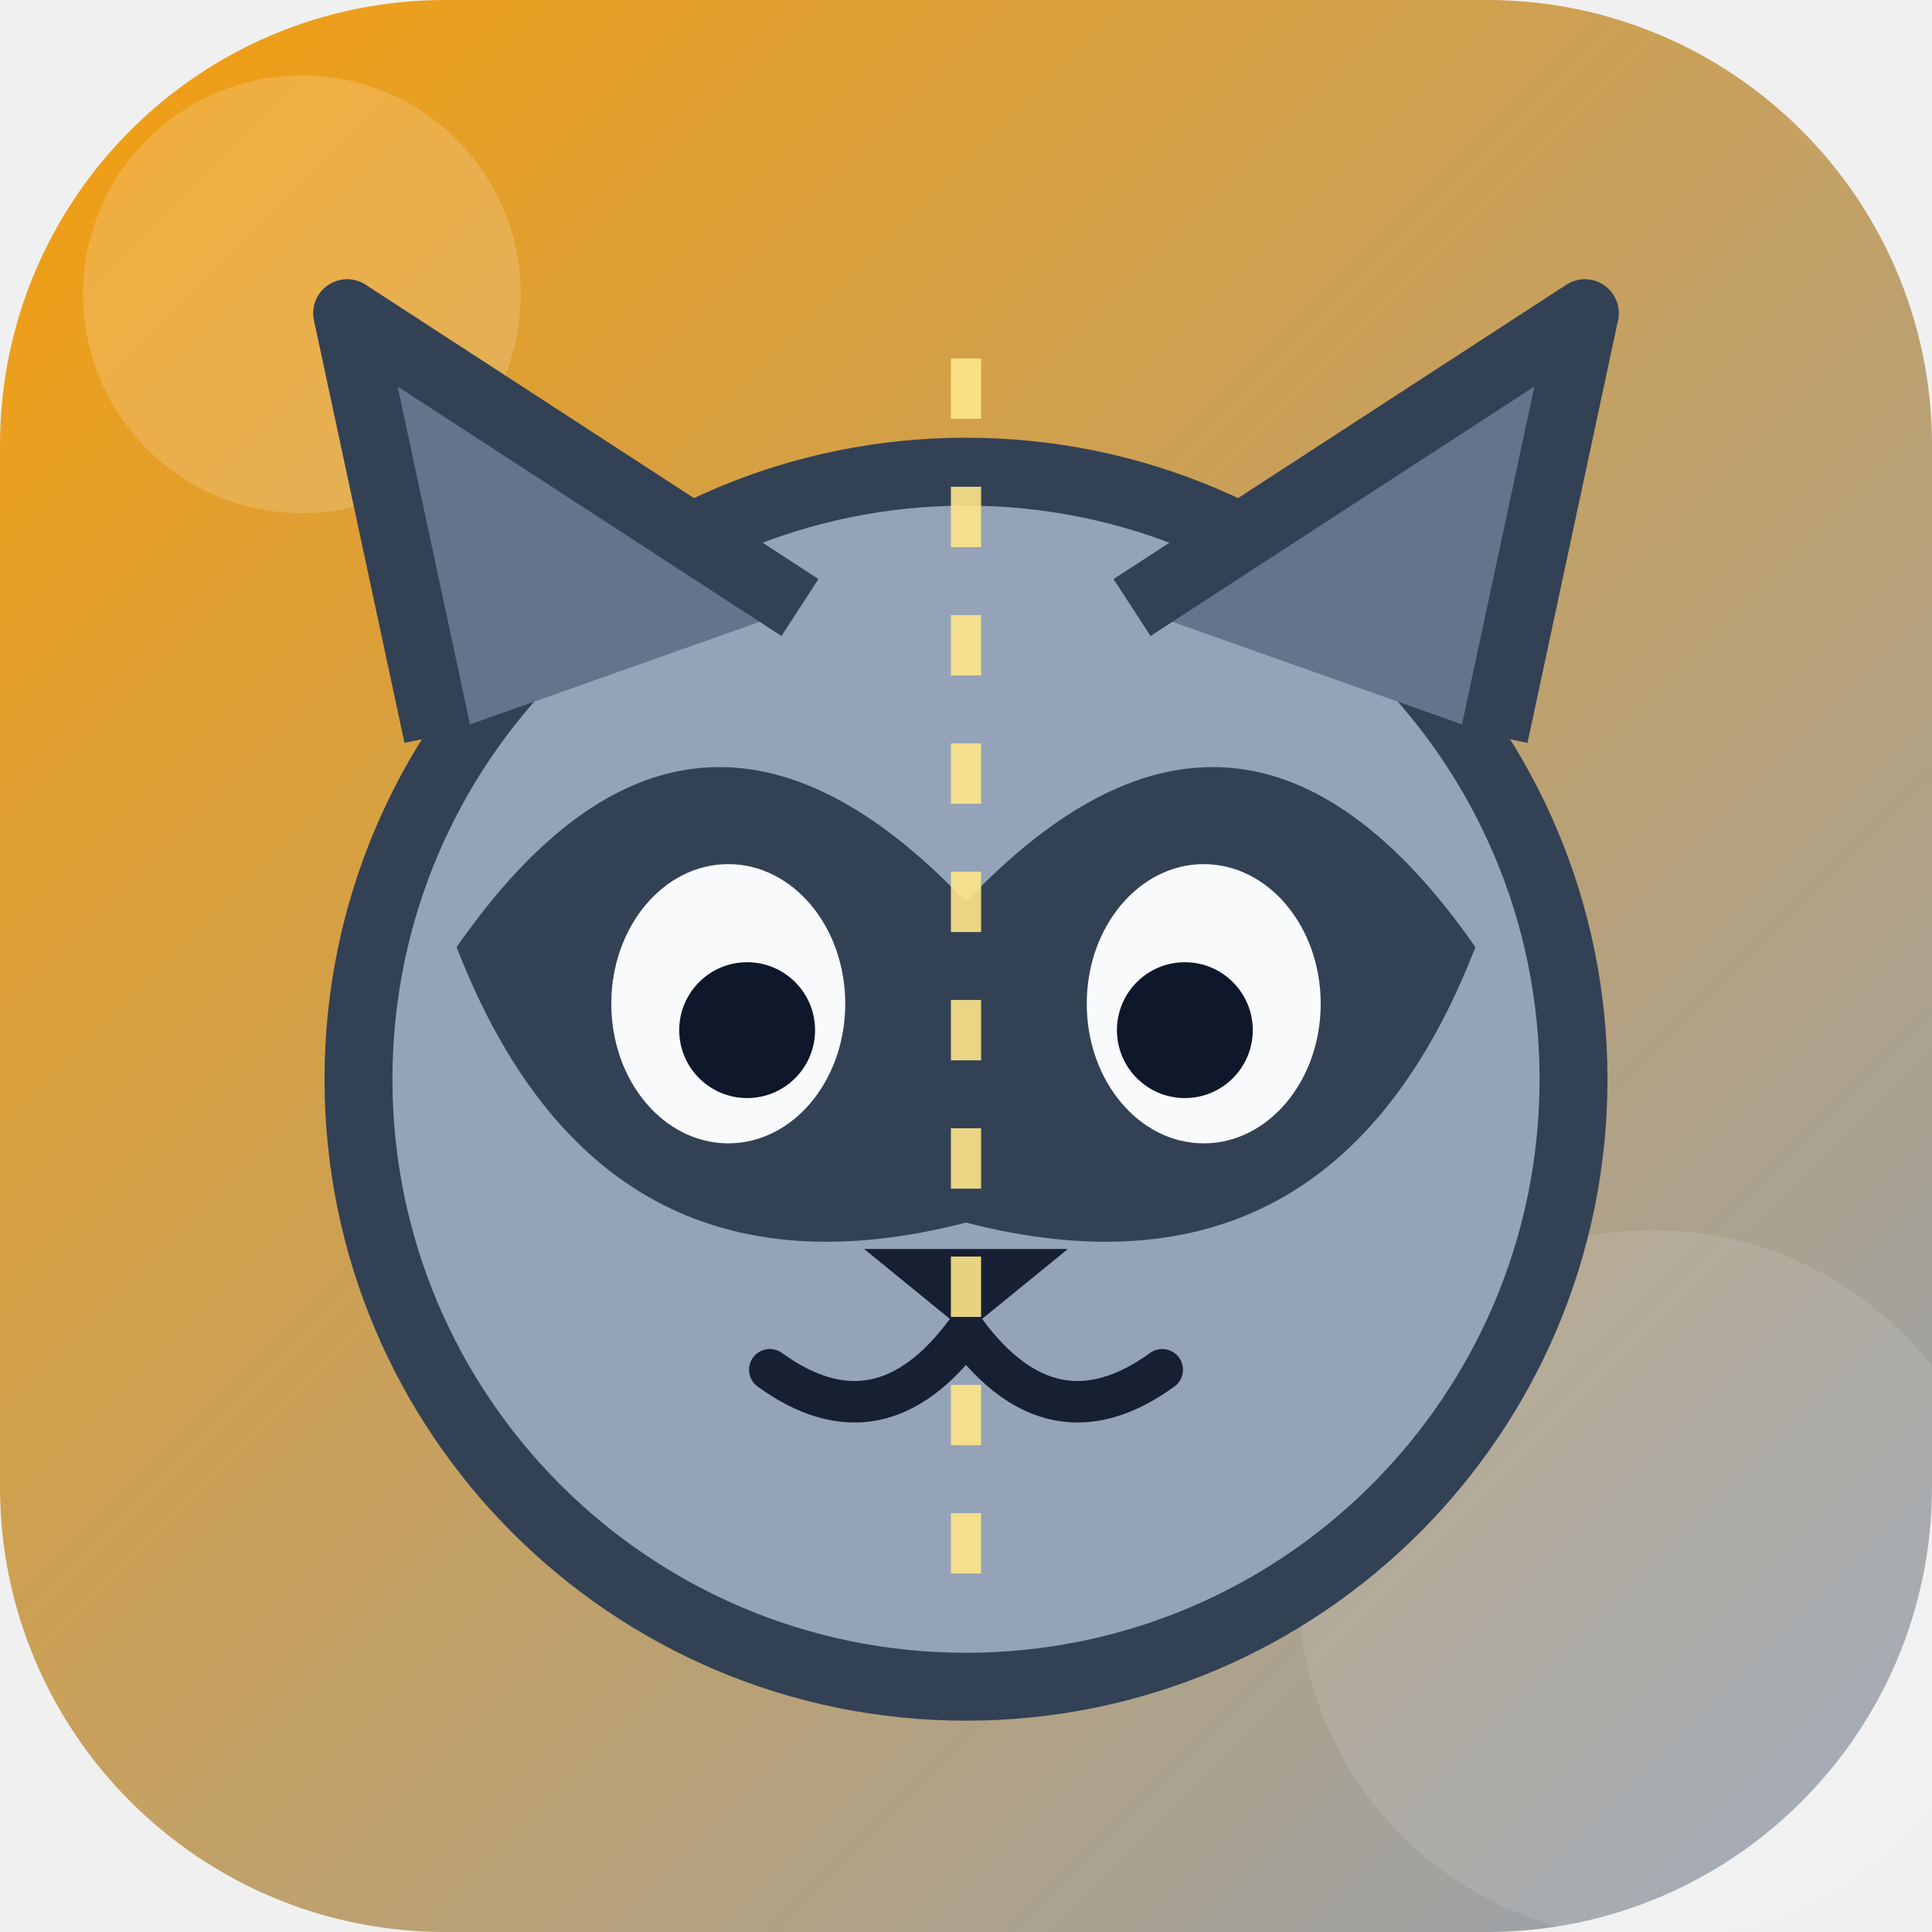
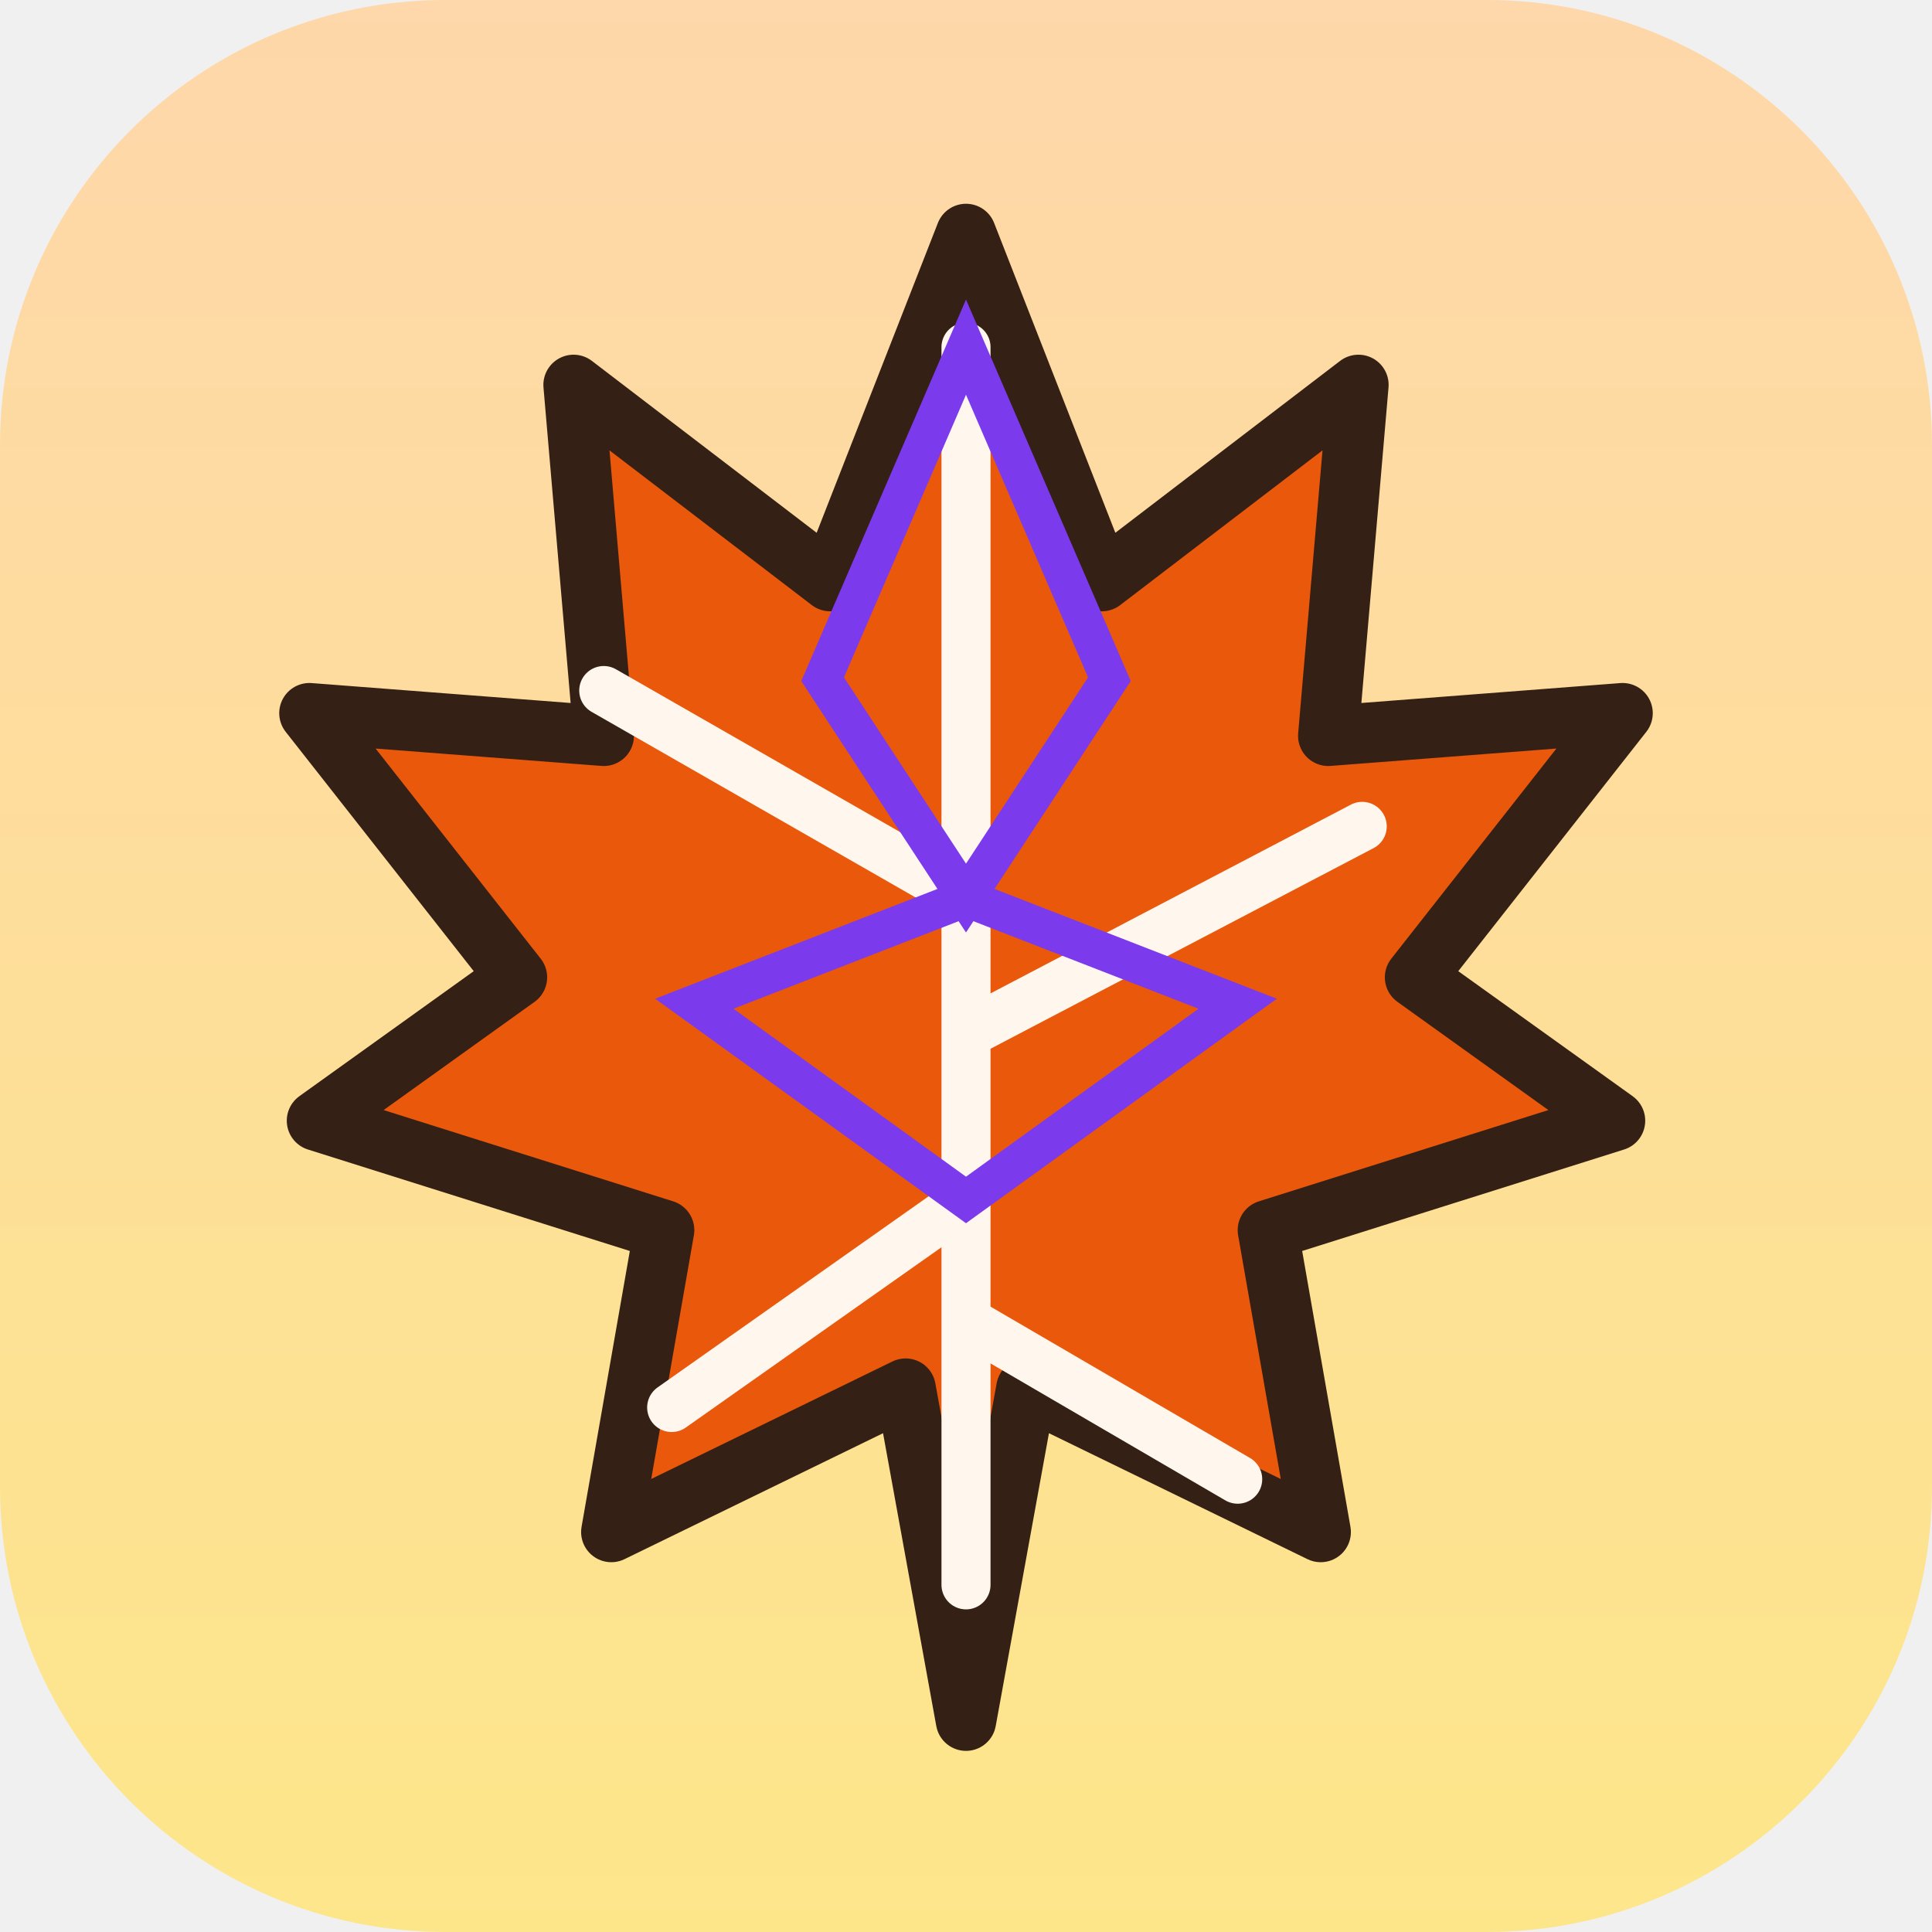
- <svg xmlns="http://www.w3.org/2000/svg" viewBox="0 0 512 512" role="img">
+ <svg xmlns="http://www.w3.org/2000/svg" viewBox="0 0 512 512">
  <defs>
-     <linearGradient id="bg-5" x1="0" y1="0" x2="1" y2="1">
-       <stop stop-color="#F59E0B" />
-       <stop offset="1" stop-color="#94A3B8" />
+     <linearGradient id="bg" x2="0" y2="1">
+       <stop stop-color="#FED7AA" />
+       <stop offset="1" stop-color="#FDE68A" />
    </linearGradient>
  </defs>
-   <rect width="512" height="512" rx="118" fill="url(#bg-5)" />
-   <circle cx="80" cy="78" r="58" fill="#fff" opacity=".17" />
-   <circle cx="438" cy="420" r="94" fill="#fff" opacity=".1" />
-   <circle cx="256" cy="286" r="161" fill="#94A3B8" stroke="#334155" stroke-width="18" />
-   <path d="M116 195 92 83l120 78M396 195l24-112-120 78" fill="#64748B" stroke="#334155" stroke-width="18" stroke-linejoin="round" />
-   <path d="M121 251q62-89 135-12 73-77 135 12-38 98-135 73-97 25-135-73z" fill="#334155" />
-   <ellipse cx="193" cy="266" rx="31" ry="37" fill="#F8FAFC" />
-   <ellipse cx="319" cy="266" rx="31" ry="37" fill="#F8FAFC" />
-   <circle cx="198" cy="273" r="18" fill="#0F172A" />
-   <circle cx="314" cy="273" r="18" fill="#0F172A" />
-   <path d="m229 331 27 22 27-22" fill="#172033" />
-   <path d="M256 353q-23 31-52 10m52-10q23 31 52 10" fill="none" stroke="#172033" stroke-width="11" stroke-linecap="round" />
-   <path d="M256 95v337" stroke="#FDE68A" stroke-width="8" stroke-dasharray="16 18" opacity=".9" />
+   <rect width="512" height="512" rx="118" fill="url(#bg)" />
+   <path d="m256 62 36 92 68-52-8 93 78-6-55 70 53 38-92 29 14 80-78-38-16 88-16-88-78 38 14-80-92-29 53-38-55-70 78 6-8-93 68 52z" fill="#EA580C" stroke="#342014" stroke-width="16" stroke-linejoin="round" />
+   <path d="M256 92v328M256 238l-96-55M256 274l105-55M256 318l-78 55M256 350l72 42" fill="none" stroke="#FFF7ED" stroke-width="13" stroke-linecap="round" />
+   <path d="m218 180 38-88 38 88-38 58zM184 266l72-28 72 28-72 52z" fill="none" stroke="#7C3AED" stroke-width="10" />
</svg>
